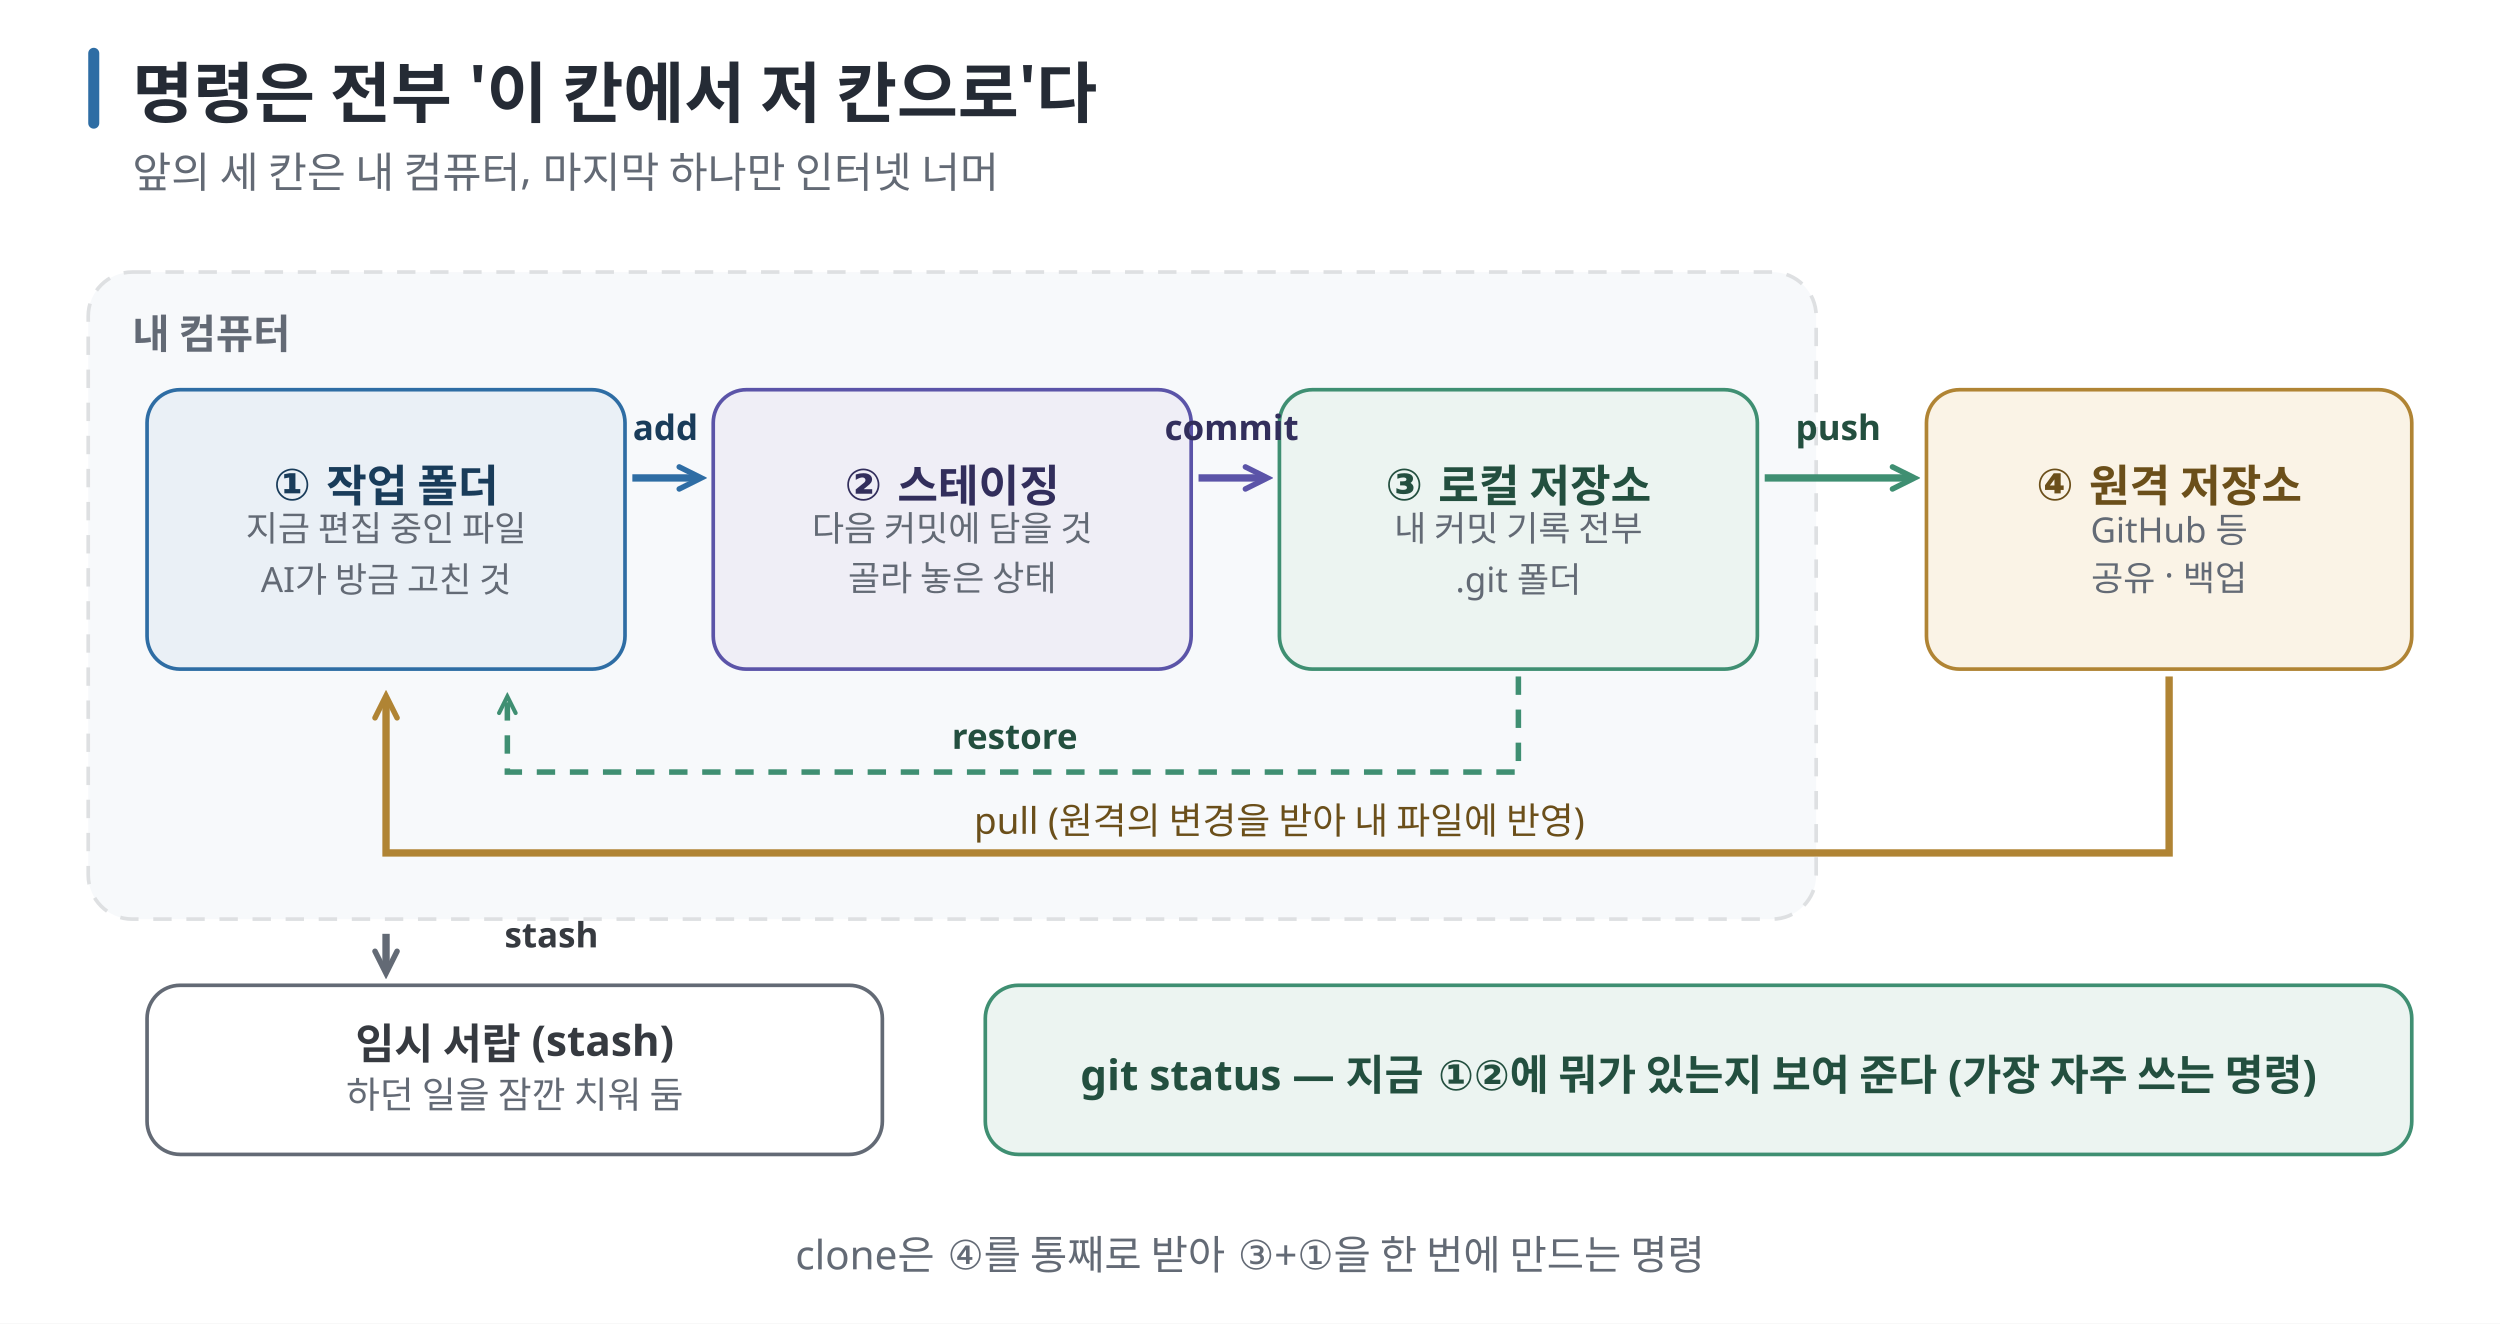
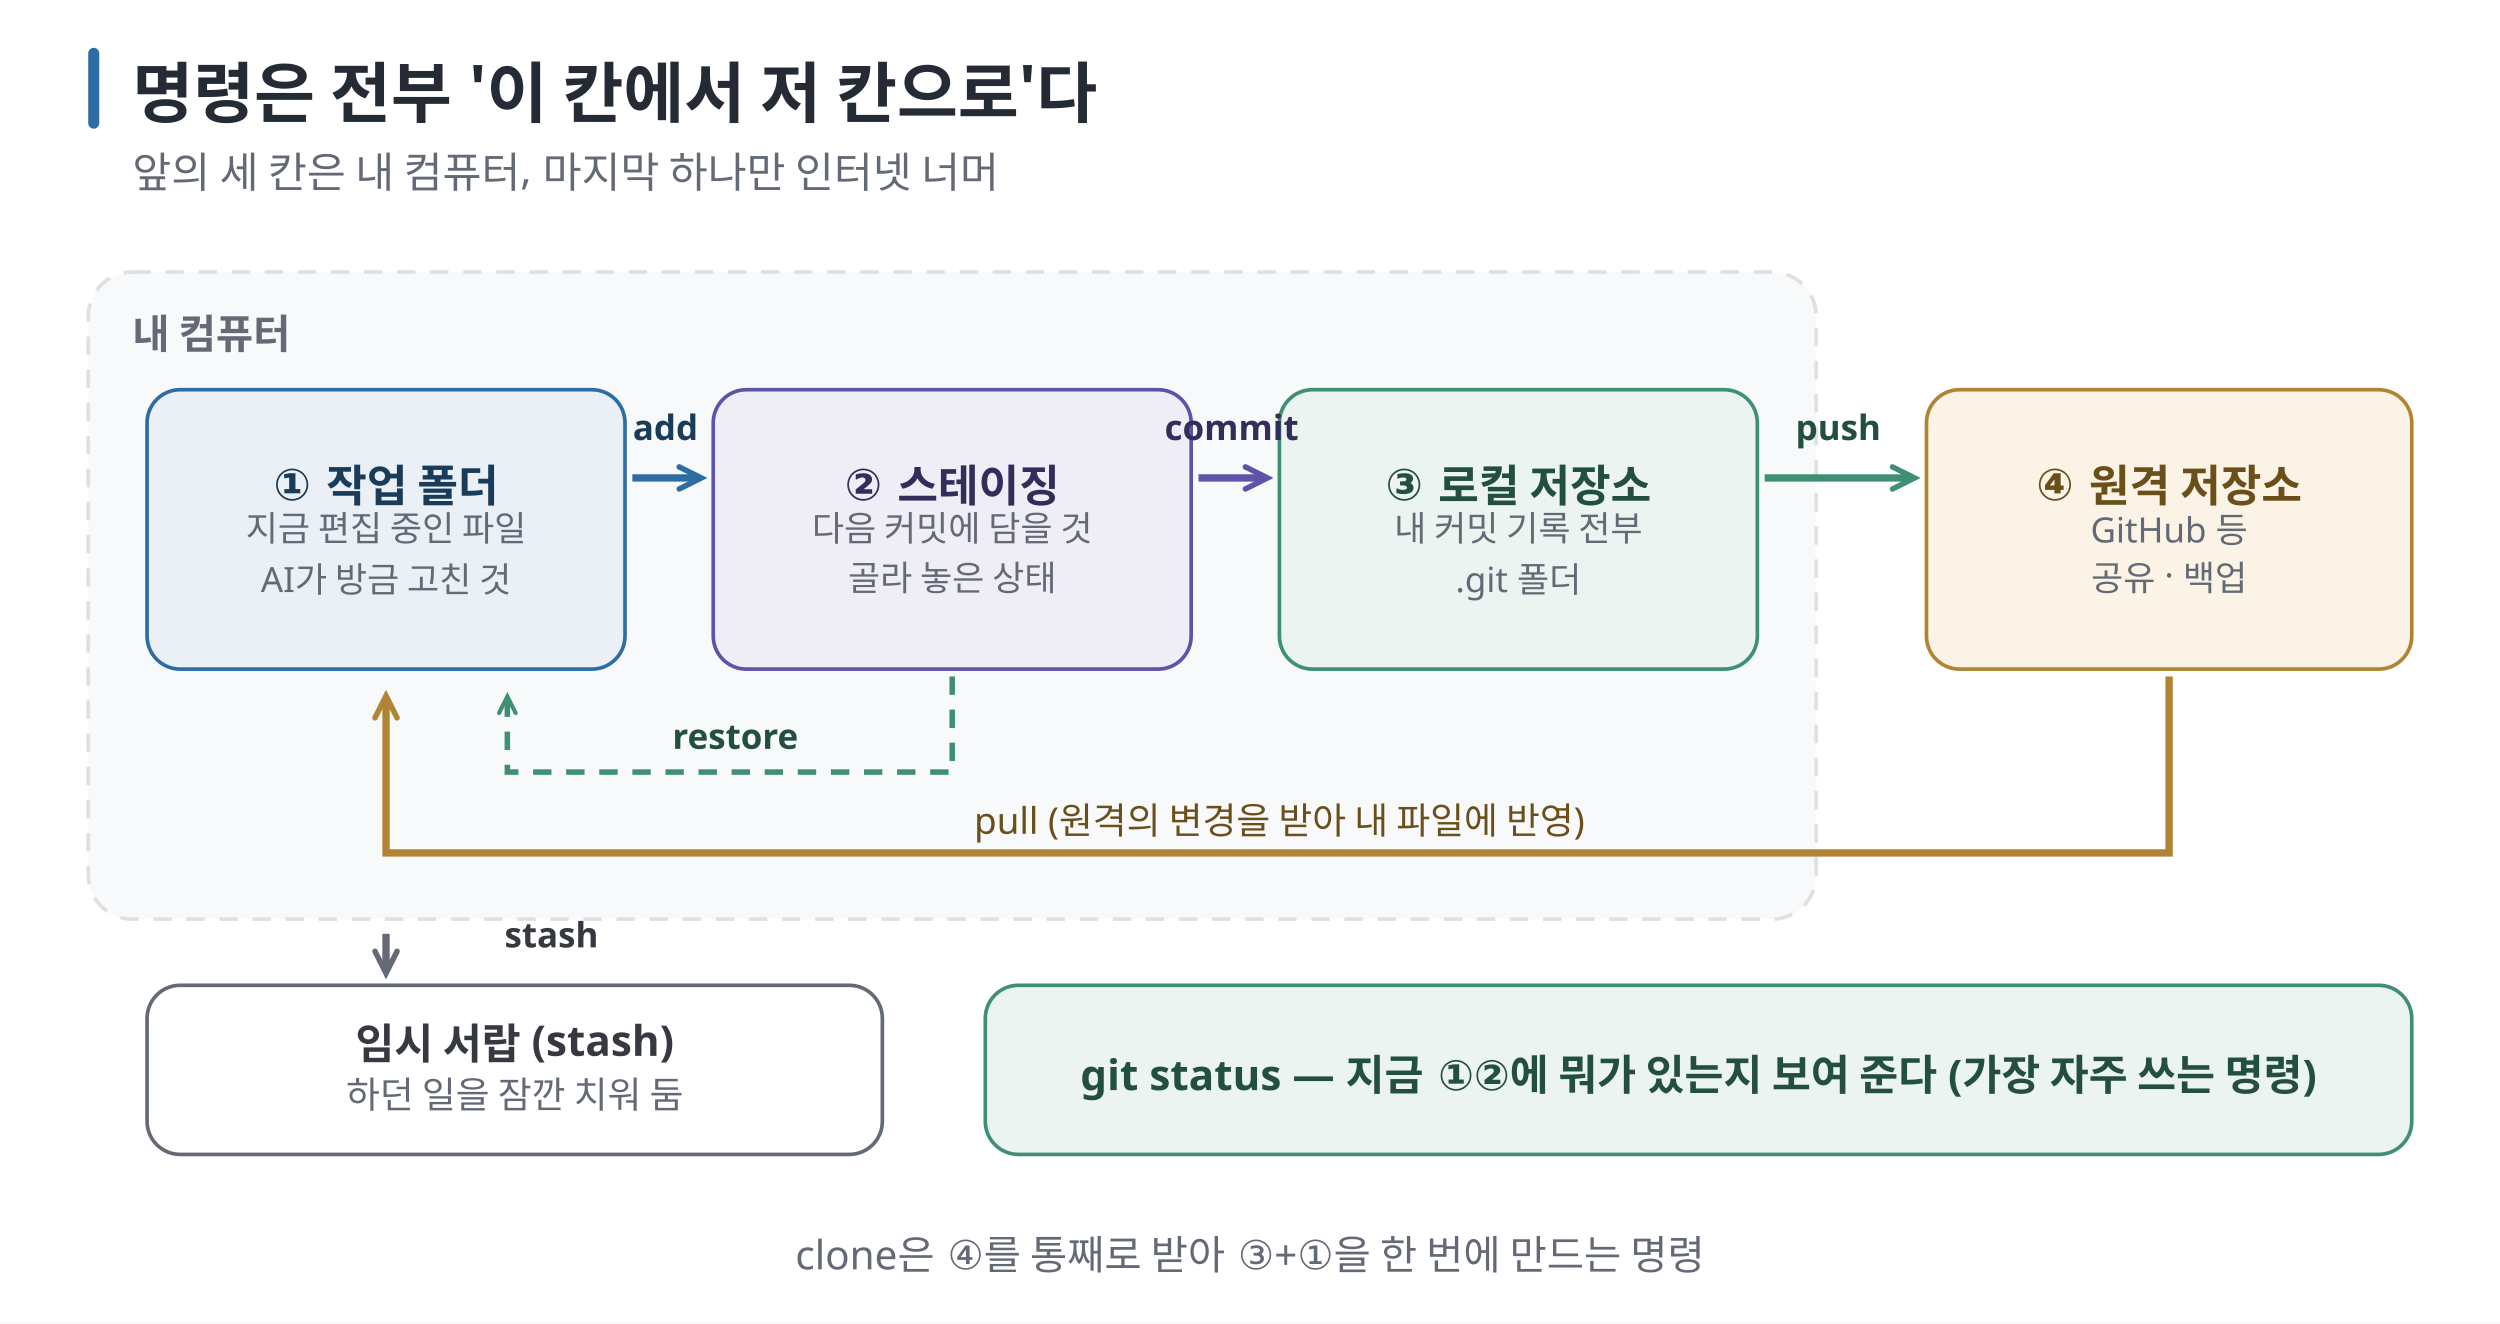
<svg xmlns="http://www.w3.org/2000/svg" viewBox="0 0 680 360" width="680" height="360" role="img" style="font-family:Pretendard,'Apple SD Gothic Neo','Malgun Gothic','Noto Sans KR',sans-serif">
  <defs>
    <marker id="ah-api-line-2" viewBox="0 0 12 12" refX="9" refY="6" markerWidth="9.0" markerHeight="9.0" markerUnits="userSpaceOnUse" orient="auto-start-reverse">
      <path d="M2 2 L10 6 L2 10" fill="none" data-stroke-role="api-line" stroke="#5B54A8" stroke-width="2" stroke-linecap="round" />
    </marker>
    <marker id="ah-compute-line-1_5" viewBox="0 0 12 12" refX="9" refY="6" markerWidth="6.75" markerHeight="6.75" markerUnits="userSpaceOnUse" orient="auto-start-reverse">
      <path d="M2 2 L10 6 L2 10" fill="none" data-stroke-role="compute-line" stroke="#3F8F72" stroke-width="2" stroke-linecap="round" />
    </marker>
    <marker id="ah-compute-line-2" viewBox="0 0 12 12" refX="9" refY="6" markerWidth="9.0" markerHeight="9.0" markerUnits="userSpaceOnUse" orient="auto-start-reverse">
      <path d="M2 2 L10 6 L2 10" fill="none" data-stroke-role="compute-line" stroke="#3F8F72" stroke-width="2" stroke-linecap="round" />
    </marker>
    <marker id="ah-data-line-2" viewBox="0 0 12 12" refX="9" refY="6" markerWidth="9.0" markerHeight="9.0" markerUnits="userSpaceOnUse" orient="auto-start-reverse">
      <path d="M2 2 L10 6 L2 10" fill="none" data-stroke-role="data-line" stroke="#636A75" stroke-width="2" stroke-linecap="round" />
    </marker>
    <marker id="ah-edge-line-2" viewBox="0 0 12 12" refX="9" refY="6" markerWidth="9.0" markerHeight="9.0" markerUnits="userSpaceOnUse" orient="auto-start-reverse">
      <path d="M2 2 L10 6 L2 10" fill="none" data-stroke-role="edge-line" stroke="#2E6DA4" stroke-width="2" stroke-linecap="round" />
    </marker>
    <marker id="ah-warning-line-2" viewBox="0 0 12 12" refX="9" refY="6" markerWidth="9.0" markerHeight="9.0" markerUnits="userSpaceOnUse" orient="auto-start-reverse">
      <path d="M2 2 L10 6 L2 10" fill="none" data-stroke-role="warning-line" stroke="#B08434" stroke-width="2" stroke-linecap="round" />
    </marker>
  </defs>
  <rect x="0" y="0" width="680" height="360" data-fill-role="surface" fill="#FFFFFF" />
  <rect x="24" y="13" width="3" height="22" rx="1.5" data-fill-role="focus" fill="#2E6DA4" />
  <text x="36" y="24" font-size="18" font-weight="700" data-fill-role="ink" fill="#252B35" text-anchor="start" dominant-baseline="central">명령은 전부 '이 칸에서 저 칸으로'다</text>
  <text x="36" y="46" font-size="11.5" data-fill-role="muted" fill="#636A75" text-anchor="start" dominant-baseline="central">앞의 세 칸은 내 컴퓨터, 마지막 하나만 인터넷 너머</text>
  <rect x="24" y="74" width="470" height="176" rx="12" data-fill-role="strip" fill="#F7F9FB" data-stroke-role="rule" stroke="#DEE0E2" stroke-width="1" stroke-dasharray="5 4" />
  <text x="36" y="90" font-size="11" font-weight="700" data-fill-role="muted" fill="#636A75" text-anchor="start" dominant-baseline="central">내 컴퓨터</text>
  <rect x="40" y="106" width="130" height="76" rx="9" data-fill-role="edge-fill" fill="#EAF0F6" data-stroke-role="edge-line" stroke="#2E6DA4" stroke-width="1" />
  <text x="105.0" y="129.5" font-size="12" font-weight="700" data-fill-role="edge-ink" fill="#193C5A" text-anchor="middle" dominant-baseline="central">① 작업 폴더</text>
  <text x="105.0" y="143.0" font-size="9.5" data-fill-role="muted" fill="#636A75" text-anchor="middle" dominant-baseline="central">지금 편집 중인 파일</text>
  <text x="105.0" y="156.5" font-size="9.5" data-fill-role="muted" fill="#636A75" text-anchor="middle" dominant-baseline="central">AI가 방금 고친 것</text>
  <rect x="194" y="106" width="130" height="76" rx="9" data-fill-role="api-fill" fill="#EFEEF6" data-stroke-role="api-line" stroke="#5B54A8" stroke-width="1" />
  <text x="259.0" y="129.5" font-size="12" font-weight="700" data-fill-role="api-ink" fill="#322E5C" text-anchor="middle" dominant-baseline="central">② 스테이징</text>
  <text x="259.0" y="143.0" font-size="9.5" data-fill-role="muted" fill="#636A75" text-anchor="middle" dominant-baseline="central">다음 커밋에 담을 것</text>
  <text x="259.0" y="156.5" font-size="9.5" data-fill-role="muted" fill="#636A75" text-anchor="middle" dominant-baseline="central">골라 놓은 상태</text>
  <rect x="348" y="106" width="130" height="76" rx="9" data-fill-role="compute-fill" fill="#ECF4F1" data-stroke-role="compute-line" stroke="#3F8F72" stroke-width="1" />
  <text x="413.0" y="129.5" font-size="12" font-weight="700" data-fill-role="compute-ink" fill="#234F3F" text-anchor="middle" dominant-baseline="central">③ 로컬 저장소</text>
  <text x="413.0" y="143.0" font-size="9.5" data-fill-role="muted" fill="#636A75" text-anchor="middle" dominant-baseline="central">내 커밋 기록 전부</text>
  <text x="413.0" y="156.5" font-size="9.5" data-fill-role="muted" fill="#636A75" text-anchor="middle" dominant-baseline="central">.git 폴더</text>
  <rect x="524" y="106" width="132" height="76" rx="9" data-fill-role="warning-fill" fill="#FAF3E6" data-stroke-role="warning-line" stroke="#B08434" stroke-width="1" />
  <text x="590.0" y="129.5" font-size="12" font-weight="700" data-fill-role="warning-ink" fill="#6B4F1A" text-anchor="middle" dominant-baseline="central">④ 원격 저장소</text>
  <text x="590.0" y="143.0" font-size="9.5" data-fill-role="muted" fill="#636A75" text-anchor="middle" dominant-baseline="central">GitHub 등</text>
  <text x="590.0" y="156.5" font-size="9.5" data-fill-role="muted" fill="#636A75" text-anchor="middle" dominant-baseline="central">공유 · 백업</text>
  <path d="M172 130 L190 130" fill="none" data-stroke-role="edge-line" stroke="#2E6DA4" stroke-width="2" marker-end="url(#ah-edge-line-2)" />
  <text x="181" y="116" font-size="9.5" font-weight="700" data-fill-role="edge-ink" fill="#193C5A" text-anchor="middle" dominant-baseline="central">add</text>
  <path d="M326 130 L344 130" fill="none" data-stroke-role="api-line" stroke="#5B54A8" stroke-width="2" marker-end="url(#ah-api-line-2)" />
  <text x="335" y="116" font-size="9.5" font-weight="700" data-fill-role="api-ink" fill="#322E5C" text-anchor="middle" dominant-baseline="central">commit</text>
  <path d="M480 130 L520 130" fill="none" data-stroke-role="compute-line" stroke="#3F8F72" stroke-width="2" marker-end="url(#ah-compute-line-2)" />
  <text x="500" y="116" font-size="9.5" font-weight="700" data-fill-role="compute-ink" fill="#234F3F" text-anchor="middle" dominant-baseline="central">push</text>
  <path d="M590 184 L590 232 L105 232 L105 190" fill="none" data-stroke-role="warning-line" stroke="#B08434" stroke-width="2" marker-end="url(#ah-warning-line-2)" />
  <text x="348" y="222" font-size="10" data-fill-role="warning-ink" fill="#6B4F1A" text-anchor="middle" dominant-baseline="central">pull  (원격의 변경을 받아 내 파일에 반영)</text>
-   <path d="M413 184 L413 210 L138 210 L138 190" fill="none" data-stroke-role="compute-line" stroke="#3F8F72" stroke-width="1.5" stroke-dasharray="5 4" marker-end="url(#ah-compute-line-1_5)" />
-   <text x="276" y="200" font-size="9.5" font-weight="700" data-fill-role="compute-ink" fill="#234F3F" text-anchor="middle" dominant-baseline="central">restore</text>
+   <path d="M259 184 L259 210 L138 210 L138 190" fill="none" data-stroke-role="compute-line" stroke="#3F8F72" stroke-width="1.5" stroke-dasharray="5 4" marker-end="url(#ah-compute-line-1_5)" />
+   <text x="200" y="200" font-size="9.5" font-weight="700" data-fill-role="compute-ink" fill="#234F3F" text-anchor="middle" dominant-baseline="central">restore</text>
  <rect x="40" y="268" width="200" height="46" rx="9" data-fill-role="surface" fill="#FFFFFF" data-stroke-role="data-line" stroke="#636A75" stroke-width="1" />
  <text x="140.0" y="283.0" font-size="11.5" font-weight="700" data-fill-role="data-ink" fill="#363A40" text-anchor="middle" dominant-baseline="central">임시 서랍 (stash)</text>
  <text x="140.0" y="297.0" font-size="10" data-fill-role="muted" fill="#636A75" text-anchor="middle" dominant-baseline="central">하던 일을 잠깐 치워 둠</text>
  <path d="M105 254 L105 264" fill="none" data-stroke-role="data-line" stroke="#636A75" stroke-width="2" marker-end="url(#ah-data-line-2)" />
  <text x="150" y="254" font-size="9.5" font-weight="700" data-fill-role="data-ink" fill="#363A40" text-anchor="middle" dominant-baseline="central">stash</text>
  <rect x="268" y="268" width="388" height="46" rx="9" data-fill-role="compute-fill" fill="#ECF4F1" data-stroke-role="compute-line" stroke="#3F8F72" stroke-width="1" />
  <text x="462.0" y="291.0" font-size="11.5" font-weight="700" data-fill-role="compute-ink" fill="#234F3F" text-anchor="middle" dominant-baseline="central">git status — 지금 ①②에 뭐가 있는지 보여 준다 (가장 자주 쓰는 명령)</text>
  <text x="340.0" y="340" font-size="11" data-fill-role="muted" fill="#636A75" text-anchor="middle" dominant-baseline="central">clone은 ④를 통째로 받아 ③+①을 한 번에 만드는 명령</text>
</svg>
